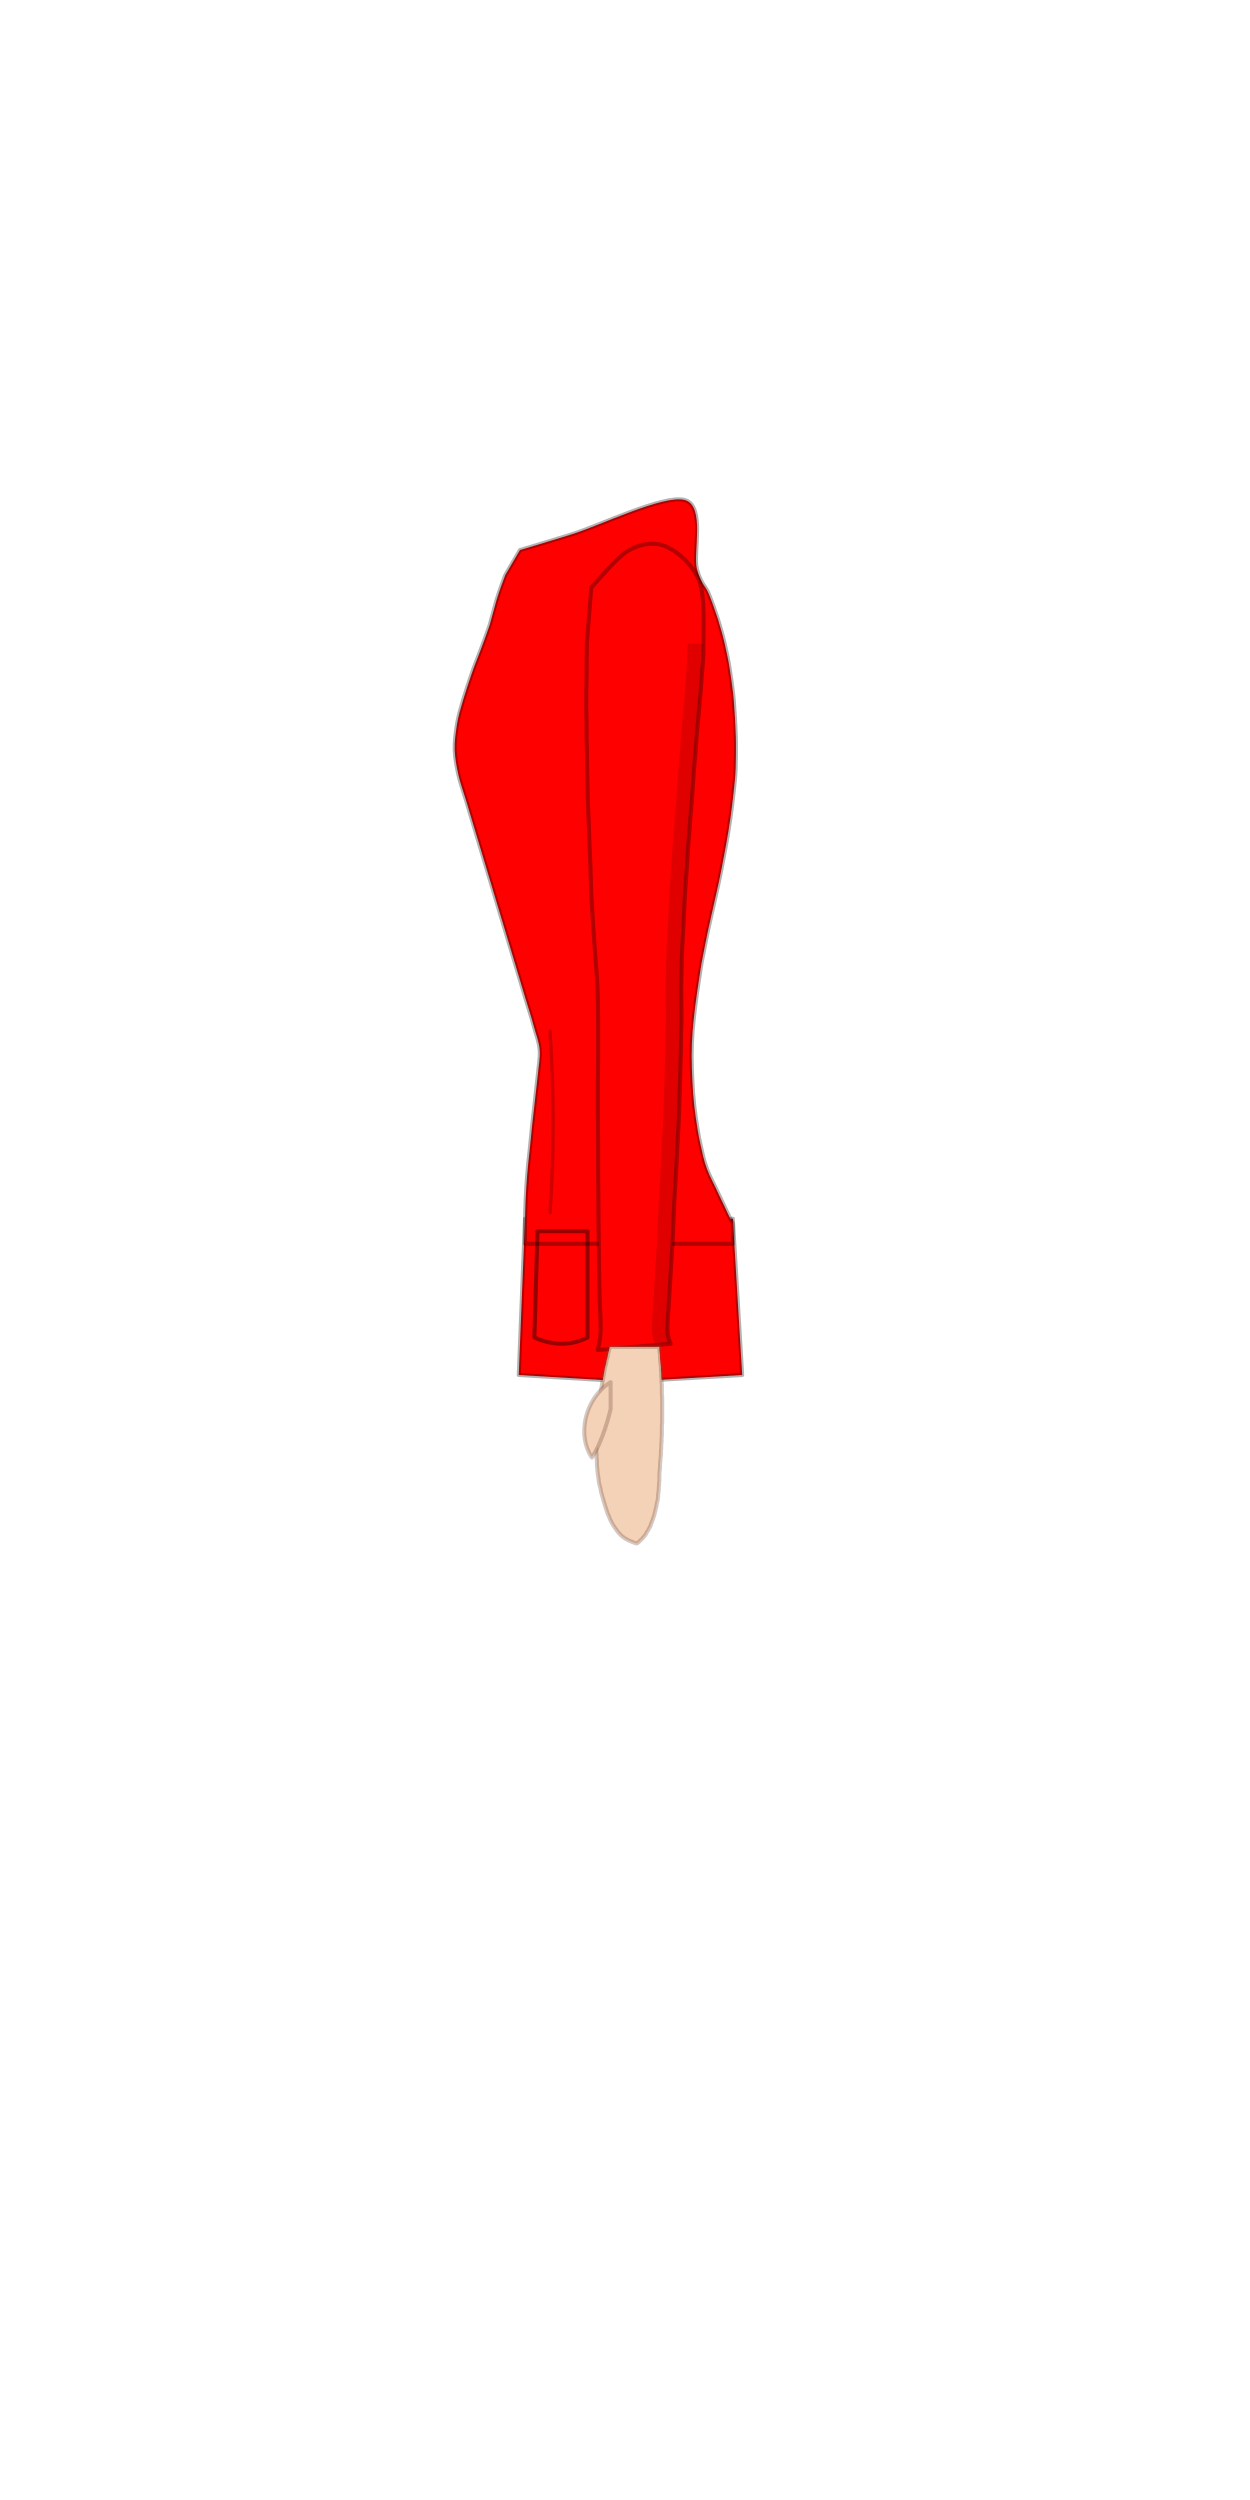
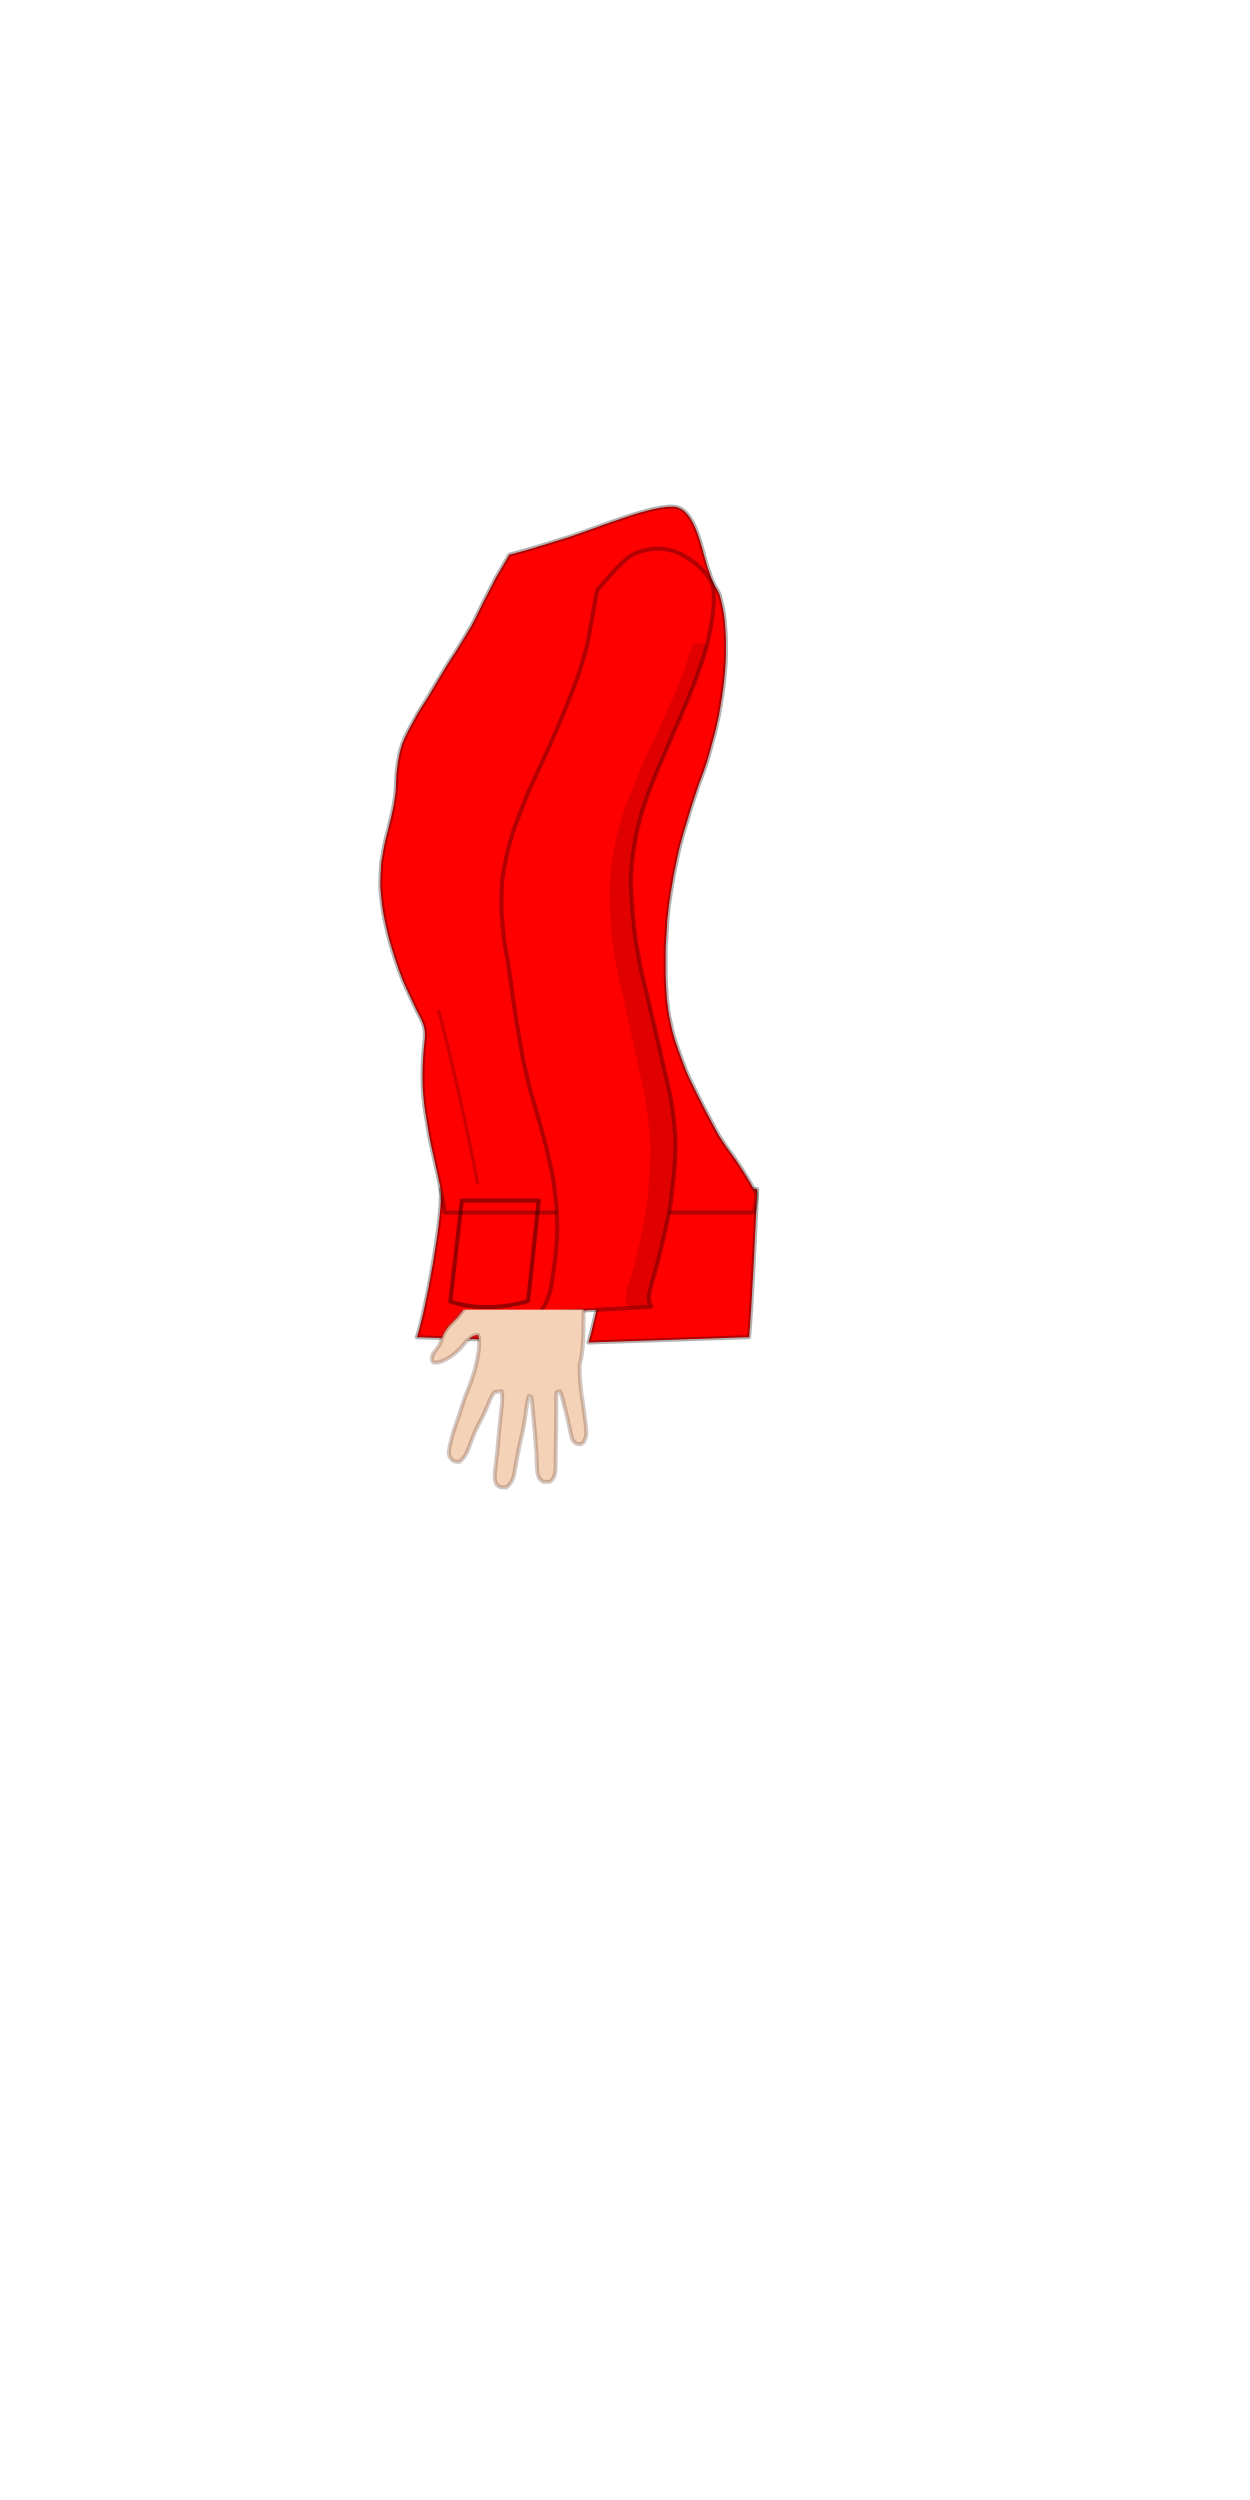
<svg xmlns="http://www.w3.org/2000/svg" viewBox="0 0 400 800">
  <g id="ao_ba_ba_nu_trai" stroke="#000" stroke-opacity="0.3" stroke-width="1.3" stroke-linejoin="round" stroke-linecap="round">
-     <path id="vat_sau" d="M204.2 392.0 C204.1 400.3 203.4 433.7 203.2 442.0 L237.5 440.0 C237.0 431.7 235.0 398.3 234.5 390.0 Z" fill="#FF0000" />
-     <path id="vat_truoc" d="M168.0 390.0 C167.7 398.3 166.3 431.7 166.0 440.0 L199.2 442.0 C199.1 433.7 198.4 400.3 198.2 392.0 Z" fill="#FF0000" />
-     <path id="than_ao" d="M166.4 176.0 C169.2 175.2 174.1 173.7 182.9 171.0 C191.7 168.3 212.4 158.2 219.1 160.0 C225.8 161.8 221.7 177.0 223.0 182.0 C224.3 187.0 225.7 187.3 226.8 190.0 C227.9 192.7 228.8 195.3 229.7 198.0 C230.5 200.7 231.3 203.3 231.9 206.0 C232.5 208.7 233.1 211.3 233.5 214.0 C233.9 216.7 234.3 219.3 234.6 222.0 C234.9 224.7 235.0 227.3 235.2 230.0 C235.3 232.7 235.5 235.3 235.5 238.0 C235.5 240.7 235.5 243.3 235.4 246.0 C235.3 248.7 235.0 251.3 234.7 254.0 C234.4 256.7 234.1 259.3 233.7 262.0 C233.3 264.7 232.9 267.3 232.4 270.0 C231.9 272.7 231.4 275.3 230.9 278.0 C230.4 280.7 229.8 283.3 229.2 286.0 C228.6 288.7 228.0 291.3 227.4 294.0 C226.8 296.7 226.2 299.3 225.7 302.0 C225.2 304.7 224.6 307.3 224.2 310.0 C223.8 312.7 223.4 315.3 223.0 318.0 C222.6 320.7 222.3 323.3 222.0 326.0 C221.7 328.7 221.5 331.3 221.4 334.0 C221.3 336.7 221.3 339.3 221.4 342.0 C221.5 344.7 221.6 347.3 221.8 350.0 C222.0 352.7 222.3 355.3 222.7 358.0 C223.1 360.7 223.5 363.3 224.1 366.0 C224.7 368.7 225.2 371.3 226.2 374.0 C227.2 376.7 228.7 379.3 229.9 382.0 C231.2 384.7 232.9 388.3 233.7 390.0 C234.5 391.7 234.4 390.7 234.5 392.0 C234.6 393.3 234.5 397.0 234.5 398.0 L168.0 398.0 C168.0 397.0 168.0 394.3 168.0 392.0 C168.0 389.7 168.1 386.7 168.2 384.0 C168.3 381.3 168.5 378.7 168.7 376.0 C168.9 373.3 169.2 370.7 169.5 368.0 C169.8 365.3 170.0 362.7 170.3 360.0 C170.6 357.3 170.9 354.7 171.2 352.0 C171.5 349.3 171.8 346.7 172.1 344.0 C172.3 341.3 172.9 338.7 172.7 336.0 C172.5 333.3 171.4 330.7 170.7 328.0 C170.0 325.3 169.1 322.7 168.3 320.0 C167.5 317.3 166.7 314.7 165.9 312.0 C165.1 309.3 164.3 306.7 163.5 304.0 C162.7 301.3 161.9 298.7 161.1 296.0 C160.3 293.3 159.5 290.7 158.7 288.0 C157.9 285.3 157.1 282.7 156.3 280.0 C155.5 277.3 154.7 274.7 153.9 272.0 C153.1 269.3 152.3 266.7 151.5 264.0 C150.7 261.3 149.9 258.7 149.1 256.0 C148.3 253.3 147.3 250.7 146.7 248.0 C146.1 245.3 145.6 242.7 145.5 240.0 C145.4 237.3 145.8 234.7 146.2 232.0 C146.6 229.3 147.4 226.7 148.2 224.0 C149.0 221.3 149.9 218.7 150.8 216.0 C151.7 213.3 152.8 210.7 153.8 208.0 C154.8 205.3 155.8 202.7 156.7 200.0 C157.5 197.3 158.1 194.7 158.9 192.0 C159.7 189.3 161.2 185.3 161.7 184.0 Z" fill="#FF0000" />
-     <path id="xe_ta" d="M198.2 392 L204.2 392" fill="none" stroke-opacity="0.45" />
-     <path id="tui" d="M172.0 394 L188.0 394 L188.0 428 Q180.0 432 171.0 428 Z" fill="none" stroke-opacity="0.4" />
-     <path id="nep_ao" d="M176.0 330 Q178.0 360 176.0 388" fill="none" stroke="#000" stroke-opacity="0.18" stroke-width="1.1" />
-     <path id="tay_ao" d="M189.2 188.0 C191.2 186.0 197.4 178.2 201.4 176.0 C205.4 173.8 209.7 173.3 213.4 175.0 C217.1 176.7 221.8 180.8 223.8 186.0 C225.7 191.2 225.0 201.0 225.1 206.0 C225.2 211.0 224.8 212.7 224.6 216.0 C224.4 219.3 224.1 222.7 223.8 226.0 C223.5 229.3 223.2 232.7 222.9 236.0 C222.7 239.3 222.4 242.7 222.1 246.0 C221.9 249.3 221.6 252.7 221.4 256.0 C221.1 259.3 220.8 262.7 220.6 266.0 C220.3 269.3 220.1 272.7 219.9 276.0 C219.7 279.3 219.4 282.7 219.2 286.0 C219.0 289.3 218.9 292.7 218.7 296.0 C218.6 299.3 218.3 302.7 218.2 306.0 C218.1 309.3 218.1 312.7 218.0 316.0 C218.0 319.3 218.1 322.7 218.1 326.0 C218.0 329.3 217.9 332.7 217.9 336.0 C217.8 339.3 217.7 342.7 217.6 346.0 C217.5 349.3 217.4 352.7 217.3 356.0 C217.2 359.3 217.0 362.7 216.8 366.0 C216.6 369.3 216.5 372.7 216.3 376.0 C216.1 379.3 215.9 382.7 215.7 386.0 C215.6 389.3 215.4 392.7 215.3 396.0 C215.1 399.3 214.9 402.7 214.7 406.0 C214.5 409.3 214.3 412.7 214.1 416.0 C213.9 419.3 213.5 423.7 213.6 426.0 C213.7 428.3 214.4 429.3 214.6 430.0 L191.3 432.0 C191.5 431.0 192.1 428.7 192.2 426.0 C192.3 423.3 192.0 419.3 191.9 416.0 C191.8 412.7 191.8 409.3 191.7 406.0 C191.7 402.7 191.6 399.3 191.6 396.0 C191.5 392.7 191.5 389.3 191.5 386.0 C191.5 382.7 191.4 379.3 191.4 376.0 C191.4 372.7 191.4 369.3 191.4 366.0 C191.4 362.7 191.3 359.3 191.3 356.0 C191.3 352.7 191.3 349.3 191.3 346.0 C191.4 342.7 191.4 339.3 191.4 336.0 C191.4 332.7 191.4 329.3 191.4 326.0 C191.4 322.7 191.3 319.3 191.2 316.0 C191.1 312.7 190.7 309.3 190.5 306.0 C190.3 302.7 190.0 299.3 189.8 296.0 C189.6 292.7 189.4 289.3 189.2 286.0 C189.1 282.7 189.0 279.3 188.9 276.0 C188.7 272.7 188.6 269.3 188.5 266.0 C188.4 262.7 188.2 259.3 188.1 256.0 C188.0 252.7 188.0 249.3 187.9 246.0 C187.9 242.7 187.8 239.3 187.7 236.0 C187.7 232.7 187.7 229.3 187.6 226.0 C187.6 222.7 187.6 219.3 187.7 216.0 C187.7 212.7 187.8 207.7 187.8 206.0 Z" fill="#FF0000" />
-     <path id="bong_tay" d="M220.1 206.0 C220.0 207.7 219.8 212.7 219.6 216.0 C219.4 219.3 219.1 222.7 218.8 226.0 C218.5 229.3 218.2 232.7 217.9 236.0 C217.7 239.3 217.4 242.7 217.1 246.0 C216.9 249.3 216.6 252.7 216.4 256.0 C216.1 259.3 215.8 262.7 215.6 266.0 C215.3 269.3 215.1 272.7 214.9 276.0 C214.7 279.3 214.4 282.7 214.2 286.0 C214.0 289.3 213.9 292.7 213.7 296.0 C213.6 299.3 213.3 302.7 213.2 306.0 C213.1 309.3 213.1 312.7 213.0 316.0 C213.0 319.3 213.1 322.7 213.1 326.0 C213.0 329.3 212.9 332.7 212.9 336.0 C212.8 339.3 212.7 342.7 212.6 346.0 C212.5 349.3 212.4 352.7 212.3 356.0 C212.2 359.3 212.0 362.7 211.8 366.0 C211.6 369.3 211.5 372.7 211.3 376.0 C211.1 379.3 210.9 382.7 210.7 386.0 C210.6 389.3 210.4 392.7 210.3 396.0 C210.1 399.3 209.9 402.7 209.7 406.0 C209.5 409.3 209.3 412.7 209.1 416.0 C208.9 419.3 208.5 423.7 208.6 426.0 C208.7 428.3 209.4 429.3 209.6 430.0 L214.6 430.0 C214.4 429.3 213.7 428.3 213.6 426.0 C213.5 423.7 213.9 419.3 214.1 416.0 C214.3 412.7 214.5 409.3 214.7 406.0 C214.9 402.7 215.1 399.3 215.3 396.0 C215.4 392.7 215.6 389.3 215.7 386.0 C215.9 382.7 216.1 379.3 216.3 376.0 C216.5 372.7 216.6 369.3 216.8 366.0 C217.0 362.7 217.2 359.3 217.3 356.0 C217.4 352.7 217.5 349.3 217.6 346.0 C217.7 342.7 217.8 339.3 217.9 336.0 C217.9 332.7 218.0 329.3 218.1 326.0 C218.1 322.7 218.0 319.3 218.0 316.0 C218.1 312.7 218.1 309.3 218.2 306.0 C218.3 302.7 218.6 299.3 218.7 296.0 C218.9 292.7 219.0 289.3 219.2 286.0 C219.4 282.7 219.7 279.3 219.9 276.0 C220.1 272.7 220.3 269.3 220.6 266.0 C220.8 262.7 221.1 259.3 221.4 256.0 C221.6 252.7 221.9 249.3 222.1 246.0 C222.4 242.7 222.7 239.3 222.9 236.0 C223.2 232.7 223.5 229.3 223.8 226.0 C224.1 222.7 224.4 219.3 224.6 216.0 C224.8 212.7 225.0 207.7 225.1 206.0 Z" fill="#000" fill-opacity="0.12" stroke="none" />
-     <g id="ban_tay" stroke="#6E4636" stroke-width="1.3" stroke-linejoin="round">
-       <path d="M195.1 431.0 L195.1 431.1 L194.9 432.1 L194.6 433.2 L194.4 434.3 L194.1 435.4 L193.9 436.5 L193.6 437.6 L193.4 438.7 L193.2 439.9 L193.0 441.0 L192.8 442.1 L192.6 443.3 L192.4 444.4 L192.2 445.6 L192.0 446.8 L191.9 447.9 L191.7 449.1 L191.6 450.2 L191.5 451.4 L191.3 452.6 L191.2 453.7 L191.1 454.9 L191.1 456.1 L191.0 457.2 L190.9 458.4 L190.9 459.5 L190.9 460.7 L190.8 461.8 L190.8 463.0 L190.8 464.1 L190.9 465.2 L190.9 466.4 L191.0 467.5 L191.0 468.6 L191.1 469.7 L191.2 470.8 L191.3 471.8 L191.5 472.9 L191.6 474.0 L191.8 475.0 L192.0 475.8 L192.2 476.5 L192.3 477.3 L192.5 478.0 L192.7 478.7 L192.9 479.4 L193.1 480.1 L193.3 480.8 L193.5 481.4 L193.7 482.1 L193.9 482.7 L194.1 483.3 L194.3 483.9 L194.5 484.5 L194.8 485.1 L195.0 485.6 L195.2 486.2 L195.5 486.7 L195.7 487.2 L196.0 487.7 L196.3 488.2 L196.6 488.6 L196.9 489.1 L197.2 489.5 L197.5 489.9 L197.8 490.3 L198.1 490.7 L198.5 491.0 L198.8 491.4 L199.2 491.7 L199.6 492.0 L200.0 492.3 L200.4 492.5 L200.9 492.8 L201.3 493.0 L201.8 493.2 L202.3 493.4 L202.8 493.6 L203.3 493.8 L203.8 493.9 L204.2 493.6 L204.5 493.4 L204.8 493.0 L205.2 492.7 L205.5 492.4 L205.8 492.0 L206.1 491.7 L206.4 491.3 L206.7 490.9 L206.9 490.4 L207.2 490.0 L207.5 489.5 L207.7 489.1 L208.0 488.6 L208.2 488.1 L208.4 487.5 L208.6 487.0 L208.8 486.5 L209.0 485.9 L209.2 485.3 L209.4 484.8 L209.5 484.2 L209.7 483.5 L209.8 482.9 L210.0 482.3 L210.1 481.6 L210.2 481.0 L210.4 480.3 L210.5 479.6 L210.6 479.0 L210.6 478.3 L210.7 477.5 L210.8 476.8 L210.8 476.1 L210.9 475.4 L210.9 474.6 L211.0 473.9 L211.0 473.1 L211.0 472.4 L211.0 471.6 L211.1 470.6 L211.2 469.5 L211.2 468.5 L211.3 467.5 L211.4 466.4 L211.5 465.4 L211.5 464.4 L211.6 463.3 L211.6 462.3 L211.7 461.3 L211.7 460.3 L211.8 459.2 L211.8 458.2 L211.8 457.2 L211.8 456.2 L211.9 455.2 L211.9 454.1 L211.9 453.1 L211.9 452.1 L211.9 451.1 L211.9 450.1 L211.9 449.1 L211.9 448.1 L211.9 447.1 L211.8 446.2 L211.8 445.2 L211.8 444.2 L211.8 443.2 L211.7 442.3 L211.7 441.3 L211.6 440.4 L211.6 439.4 L211.5 438.5 L211.5 437.5 L211.4 436.6 L211.3 435.7 L211.2 434.7 L211.2 433.8 L211.1 432.9 L211.0 432.0 L211.0 431.0 Z" fill="#F4D2B8" />
-       <path d="" fill="#DEA585" fill-opacity="0.45" stroke="none" />
-       <path d="M 195.4 442.3 C 187 447.5 184.6 459.5 189.4 466.4 C 191.8 463.0 194.2 456.1 195.4 450.9 Z" fill="#F4D2B8" />
+     <path id="vat_sau" d="M 197.6 382.2 C 197.3 390.1 190.7 421.7 188.3 429.6 L 239.7 427.9 C 240.5 420.0 242.0 388.3 242.3 380.5 Z" fill="#FF0000" />
+     <path id="vat_truoc" d="M 141.0 380.5 C 141.9 388.3 136.1 420.0 133.4 427.9 L 182.2 429.6 C 184.2 421.7 188.6 390.1 188.2 382.2 Z" fill="#FF0000" />
+     <path id="than_ao" d="M 163.0 177.5 C 166.2 176.7 171.1 175.3 179.3 172.7 C 188.3 170.2 209.7 160.7 216.6 162.3 C 223.3 164.1 224.9 178.4 227.0 183.1 C 228.4 187.9 229.6 188.2 230.4 190.7 C 231.1 193.3 231.6 195.8 231.9 198.3 C 232.1 200.9 232.3 203.3 232.3 205.9 C 232.3 208.5 232.3 210.9 232.1 213.5 C 231.9 216.1 231.7 218.5 231.3 221.1 C 231.0 223.6 230.5 226.1 230.1 228.7 C 229.5 231.2 229.1 233.7 228.3 236.3 C 227.6 238.8 227.0 241.3 226.2 243.8 C 225.4 246.4 224.4 248.9 223.5 251.4 C 222.6 254.0 221.8 256.5 221.0 259.0 C 220.2 261.6 219.5 264.1 218.7 266.6 C 218.0 269.2 217.3 271.6 216.8 274.2 C 216.3 276.8 215.7 279.2 215.3 281.8 C 214.8 284.4 214.5 286.8 214.1 289.4 C 213.8 291.9 213.5 294.4 213.4 297.0 C 213.3 299.5 213.0 302.0 213.0 304.6 C 213.0 307.1 213.0 309.6 213.0 312.1 C 213.1 314.7 213.2 317.2 213.4 319.7 C 213.7 322.3 214.0 324.8 214.6 327.3 C 215.1 329.9 215.8 332.4 216.7 334.9 C 217.6 337.5 218.5 339.9 219.5 342.5 C 220.6 345.1 221.8 347.5 223.1 350.1 C 224.4 352.7 225.6 355.1 227.0 357.7 C 228.4 360.2 229.5 362.7 231.3 365.3 C 232.9 367.8 235.0 370.3 236.6 372.9 C 238.3 375.4 240.3 378.8 241.2 380.5 C 242.1 382.1 242.1 381.1 242.1 382.4 C 242.1 383.6 241.5 387.1 241.3 388.0 L 142.3 388.0 C 142.2 387.1 141.8 384.5 141.4 382.4 C 140.9 380.2 140.4 377.3 139.8 374.8 C 139.2 372.2 138.7 369.7 138.1 367.2 C 137.5 364.6 137.1 362.1 136.7 359.6 C 136.3 357.0 135.8 354.6 135.6 352.0 C 135.3 349.4 135.2 347.0 135.2 344.4 C 135.2 341.8 135.3 339.4 135.5 336.8 C 135.6 334.2 136.3 331.8 135.8 329.2 C 135.4 326.7 133.6 324.2 132.5 321.6 C 131.4 319.1 130.1 316.6 129.0 314.0 C 128.0 311.5 127.1 309.0 126.3 306.5 C 125.5 303.9 124.7 301.4 124.1 298.9 C 123.5 296.3 122.9 293.8 122.5 291.3 C 122.1 288.7 121.9 286.3 121.7 283.7 C 121.7 281.1 121.8 278.7 122.0 276.1 C 122.4 273.5 122.8 271.1 123.4 268.5 C 124.1 265.9 124.7 263.5 125.3 260.9 C 125.9 258.4 126.3 255.9 126.6 253.3 C 126.8 250.8 126.7 248.3 127.1 245.7 C 127.4 243.2 127.8 240.7 128.7 238.1 C 129.6 235.6 131.0 233.1 132.4 230.6 C 133.7 228.0 135.4 225.5 137.0 223.0 C 138.5 220.4 140.0 217.9 141.5 215.4 C 143.0 212.8 144.7 210.3 146.3 207.8 C 147.8 205.2 149.4 202.8 150.9 200.2 C 152.3 197.6 153.4 195.2 154.7 192.6 C 156.0 190.0 158.0 186.3 158.6 185.0 Z" fill="#FF0000" />
+     <path id="xe_ta" d="M 188.2 382.2 L 197.6 382.2" fill="none" stroke-opacity="0.45" />
+     <path id="tui" d="M 147.8 384.2 L 172.4 384.2 L 169.0 416.3 Q 155.9 420.2 144.1 416.5 Z" fill="none" stroke-opacity="0.4" />
+     <path id="nep_ao" d="M 140.4 323.5 Q 147.8 352.0 152.8 378.5" fill="none" stroke="#000" stroke-opacity="0.18" stroke-width="1.1" />
+     <path id="tay_ao" d="M 191.1 188.8 C 193.1 186.9 198.5 179.6 202.5 177.5 C 206.6 175.4 211.3 174.9 216.0 176.5 C 220.3 178.1 225.7 182.0 227.9 186.9 C 229.4 191.9 227.4 201.1 226.4 205.9 C 225.2 210.6 224.4 212.2 223.4 215.4 C 222.3 218.5 221.0 221.7 219.7 224.8 C 218.4 228.0 217.0 231.2 215.6 234.3 C 214.3 237.5 212.9 240.7 211.5 243.8 C 210.2 247.0 208.8 250.2 207.7 253.3 C 206.5 256.4 205.4 259.7 204.6 262.8 C 203.8 265.9 203.2 269.2 202.7 272.3 C 202.3 275.4 202.0 278.6 201.9 281.8 C 201.9 284.9 202.2 288.1 202.4 291.3 C 202.8 294.4 202.9 297.6 203.4 300.8 C 203.9 303.9 204.6 307.1 205.1 310.2 C 205.8 313.4 206.7 316.6 207.4 319.7 C 208.1 322.9 208.8 326.1 209.6 329.2 C 210.3 332.3 211.1 335.6 211.8 338.7 C 212.5 341.8 213.3 345.1 214.0 348.2 C 214.7 351.3 215.2 354.5 215.6 357.7 C 215.9 360.8 216.2 364.0 216.2 367.1 C 216.1 370.3 215.9 373.5 215.6 376.6 C 215.3 379.7 214.8 382.9 214.5 386.0 C 213.9 389.2 213.2 392.4 212.5 395.5 C 211.8 398.6 211.0 401.8 210.2 404.9 C 209.4 408.0 208.0 412.2 207.7 414.4 C 207.4 416.6 208.2 417.5 208.4 418.2 L 172.8 420.1 C 173.4 419.1 174.9 417.0 175.7 414.4 C 176.5 411.8 176.9 408.1 177.4 404.9 C 177.8 401.8 178.1 398.6 178.3 395.5 C 178.4 392.4 178.2 389.2 178.1 386.0 C 177.7 382.9 177.4 379.7 176.9 376.6 C 176.3 373.5 175.5 370.2 174.8 367.1 C 174.0 364.0 173.1 360.8 172.2 357.6 C 171.4 354.5 170.3 351.3 169.5 348.2 C 168.7 345.0 168.0 341.8 167.3 338.7 C 166.8 335.6 166.2 332.3 165.7 329.2 C 165.1 326.1 164.7 322.9 164.2 319.7 C 163.8 316.6 163.3 313.4 162.9 310.2 C 162.5 307.1 161.7 303.9 161.3 300.7 C 161.0 297.6 160.6 294.4 160.5 291.3 C 160.4 288.1 160.5 284.9 160.7 281.8 C 161.1 278.6 161.7 275.4 162.5 272.3 C 163.2 269.2 164.2 265.9 165.4 262.8 C 166.6 259.7 167.8 256.4 169.1 253.3 C 170.5 250.2 172.1 247.0 173.5 243.8 C 175.0 240.7 176.4 237.5 177.7 234.4 C 179.1 231.2 180.5 228.0 181.7 224.9 C 182.9 221.7 184.1 218.5 185.3 215.4 C 186.2 212.2 187.7 207.5 188.0 205.9 Z" fill="#FF0000" />
+     <path id="bong_tay" d="M 221.8 205.9 C 221.2 207.5 219.7 212.2 218.6 215.4 C 217.4 218.5 216.0 221.7 214.7 224.8 C 213.3 228.0 211.8 231.2 210.3 234.3 C 208.9 237.5 207.4 240.7 205.9 243.8 C 204.6 247.0 203.2 250.2 202.0 253.3 C 200.7 256.4 199.5 259.7 198.6 262.8 C 197.6 265.9 196.9 269.2 196.3 272.3 C 195.9 275.4 195.4 278.6 195.2 281.8 C 195.0 284.9 195.2 288.1 195.2 291.3 C 195.5 294.4 195.5 297.6 195.9 300.8 C 196.3 303.9 196.9 307.1 197.4 310.2 C 198.0 313.4 198.8 316.6 199.6 319.7 C 200.2 322.9 200.8 326.1 201.6 329.2 C 202.3 332.3 203.0 335.6 203.7 338.7 C 204.4 341.8 205.1 345.0 205.8 348.2 C 206.5 351.3 207.0 354.5 207.3 357.7 C 207.6 360.8 208.0 364.0 208.1 367.1 C 208.1 370.2 208.0 373.5 207.8 376.6 C 207.6 379.7 207.2 382.9 206.9 386.0 C 206.4 389.1 205.8 392.3 205.2 395.5 C 204.5 398.6 203.7 401.8 202.9 404.9 C 202.0 408.0 200.6 412.2 200.2 414.4 C 199.9 416.5 200.7 417.5 200.9 418.2 L 208.4 418.2 C 208.2 417.5 207.4 416.6 207.7 414.4 C 208.0 412.2 209.4 408.0 210.2 404.9 C 211.0 401.8 211.8 398.6 212.5 395.5 C 213.2 392.4 213.9 389.2 214.5 386.0 C 214.8 382.9 215.3 379.7 215.6 376.6 C 215.9 373.5 216.1 370.3 216.2 367.1 C 216.2 364.0 215.9 360.8 215.6 357.7 C 215.2 354.5 214.7 351.3 214.0 348.2 C 213.3 345.1 212.5 341.8 211.8 338.7 C 211.1 335.6 210.3 332.3 209.6 329.2 C 208.8 326.1 208.1 322.9 207.4 319.7 C 206.7 316.6 205.8 313.4 205.1 310.2 C 204.6 307.1 203.9 303.9 203.4 300.8 C 202.9 297.6 202.8 294.4 202.4 291.3 C 202.2 288.1 201.9 284.9 201.9 281.8 C 202.0 278.6 202.3 275.4 202.7 272.3 C 203.2 269.2 203.8 265.9 204.6 262.8 C 205.4 259.7 206.5 256.4 207.7 253.3 C 208.8 250.2 210.2 247.0 211.5 243.8 C 212.9 240.7 214.3 237.5 215.6 234.3 C 217.0 231.2 218.4 228.0 219.7 224.8 C 221.0 221.7 222.3 218.5 223.4 215.4 C 224.4 212.2 225.9 207.5 226.4 205.9 Z" fill="#000" fill-opacity="0.12" stroke="none" />
+     <clipPath id="ban_tay_cat">
+       <rect x="0" y="419.1" width="400" height="380.9" />
+     </clipPath>
+     <g id="ban_tay" clip-path="url(#ban_tay_cat)" stroke="#6E4636" stroke-width="1.3" stroke-linejoin="round">
+       <path d="M 203.2 184.5 C 205.9 186.7 208.3 189.0 209.0 192.6 C 209.0 193.8 209.0 193.8 208.5 195.2 C 208.6 195.6 208.7 195.9 208.8 196.2 C 210.5 196.0 210.5 196.0 212.2 195.2 C 212.7 195.3 213.1 195.4 213.5 195.5 C 213.6 201.2 213.3 206.6 212.4 212.2 C 212.2 213.8 212.2 213.8 212.2 215.2 C 213.2 215.1 214.1 214.9 215.0 214.8 C 215.4 216.3 214.5 217.3 213.8 218.8 C 212.4 222.2 211.6 225.7 210.8 229.2 C 210.8 229.5 210.8 229.5 210.4 230.8 C 208.9 237.3 208.4 243.8 208.4 250.6 C 208.4 250.7 208.4 250.7 208.4 251.7 C 208.4 253.6 208.5 255.4 208.6 257.3 C 208.8 260.6 208.8 263.9 208.8 267.2 C 208.8 267.8 208.8 268.4 208.8 269.1 C 208.8 285.0 208.8 285.0 205.8 292.0 C 205.2 294.7 204.9 297.1 205.0 299.8 C 205.1 306.2 204.7 312.4 203.7 318.8 C 203.7 319.3 203.6 319.8 203.5 320.4 C 202.7 325.6 201.8 330.9 200.9 336.1 C 200.7 337.7 200.4 339.3 200.1 340.8 C 199.3 345.9 198.3 350.8 197.0 355.7 C 196.5 357.8 196.0 359.9 195.6 362.1 C 195.0 365.6 194.0 368.9 193.0 372.2 C 184.9 399.4 184.9 399.4 186.4 412.8 C 186.8 416.7 186.8 420.6 186.7 424.5 C 186.7 425.1 186.7 425.6 186.7 426.2 C 186.6 429.8 186.4 433.3 185.5 436.8 C 185.4 440.8 185.8 444.8 186.5 448.8 C 186.6 449.8 186.8 450.7 186.9 451.7 C 187.0 452.7 187.1 453.7 187.3 454.6 C 187.8 459.3 187.8 459.3 186.8 461.5 C 186.4 461.8 186.1 462.0 185.8 462.2 C 184.2 462.0 184.2 462.0 183.2 460.8 C 182.7 459.3 182.4 457.8 182.1 456.2 C 181.6 453.9 181.1 451.6 180.4 449.4 C 180.4 449.0 180.3 448.7 180.2 448.3 C 179.5 445.8 179.5 445.8 179.2 445.2 C 178.9 445.3 178.6 445.4 178.2 445.5 C 177.9 446.5 178.0 447.4 178.0 448.4 C 178.0 448.9 178.0 449.4 178.0 449.8 C 178.0 450.3 178.0 450.8 178.0 451.3 C 178.0 456.4 177.9 461.4 177.8 466.5 C 177.8 467.4 177.8 468.4 177.8 469.3 C 177.8 471.1 177.6 472.7 176.2 474.0 C 175.8 474.2 175.8 474.2 173.8 474.2 C 172.5 473.2 172.5 473.2 172.0 471.5 C 171.9 470.6 171.8 469.8 171.8 468.9 C 171.8 468.4 171.8 467.8 171.7 467.3 C 171.7 466.7 171.7 466.2 171.7 465.6 C 171.4 460.9 171.0 456.2 170.5 451.5 C 170.4 451.0 170.4 450.6 170.4 450.1 C 170.3 449.0 170.2 448.0 170.0 447.0 C 169.8 446.9 169.5 446.8 169.2 446.8 C 168.6 449.1 168.3 451.5 168.0 453.9 C 167.7 456.0 167.3 458.1 166.8 460.1 C 166.1 462.9 165.6 465.8 165.1 468.6 C 165.0 469.1 164.9 469.6 164.8 470.1 C 164.7 470.6 164.7 471.1 164.6 471.5 C 164.1 473.5 163.6 474.7 162.0 476.0 C 160.2 476.0 160.2 476.0 159.0 475.2 C 158.0 473.4 158.3 471.7 158.5 469.8 C 158.6 469.3 158.6 468.8 158.7 468.3 C 158.8 467.2 158.9 466.0 159.1 464.9 C 159.3 462.6 159.5 460.3 159.7 458.0 C 160.0 455.2 160.3 452.4 160.6 449.5 C 160.8 448.1 160.7 446.7 160.5 445.2 C 159.4 445.3 159.4 445.3 158.2 445.5 C 157.2 446.8 156.8 447.9 156.2 449.4 C 155.1 452.1 153.7 454.8 152.3 457.5 C 151.4 459.4 150.7 461.4 150.0 463.4 C 149.3 465.2 148.5 466.6 147.0 467.8 C 146.0 467.8 146.0 467.8 145.0 467.5 C 143.8 466.2 143.8 466.2 143.6 465.0 C 143.9 461.8 144.9 458.8 145.9 455.7 C 146.2 454.8 146.6 453.8 146.9 452.9 C 148.7 447.2 148.7 447.2 149.5 445.3 C 151.1 441.4 152.4 437.4 153.0 433.2 C 153.1 432.9 153.1 432.5 153.2 432.1 C 153.4 428.2 153.4 428.2 153.0 427.2 C 151.2 427.2 150.6 428.1 149.2 429.2 C 148.7 429.9 148.1 430.5 147.6 431.1 C 145.6 433.3 143.2 435.2 140.2 436.0 C 139.8 436.0 139.2 436.0 138.8 436.0 C 138.2 435.5 138.2 435.5 138.2 434.5 C 138.5 433.2 138.5 433.2 139.6 431.9 C 140.6 430.5 140.9 429.9 141.4 428.4 C 142.2 425.9 143.6 424.4 145.4 422.6 C 147.2 420.9 148.4 419.0 149.8 417.0 C 151.7 414.3 153.6 412.2 156.3 410.4 C 156.8 410.1 157.2 409.8 157.6 409.5 C 158.3 409.0 159.1 408.5 159.9 408.0 C 163.4 405.6 165.6 403.2 166.8 399.0 C 166.9 398.2 167.0 397.4 167.1 396.6 C 167.2 396.1 167.2 395.6 167.3 395.1 C 167.7 392.3 168.0 389.6 168.3 386.8 C 169.2 379.6 169.2 379.6 169.6 376.8 C 171.2 364.5 172.6 352.0 172.2 339.6 C 171.8 322.5 171.8 322.5 172.8 316.6 C 173.6 311.6 172.8 306.2 172.4 301.2 C 172.2 298.7 172.1 296.1 172.0 293.6 C 171.8 290.7 171.6 287.9 171.2 285.0 C 171.0 281.4 170.9 277.8 170.9 274.2 C 170.9 273.9 170.9 273.9 170.9 272.5 C 170.9 269.3 171.1 266.2 171.6 263.0 C 172.8 254.3 171.3 244.9 170.4 236.3 C 170.1 232.2 169.8 228.2 169.7 224.2 C 169.6 221.1 169.6 221.1 168.5 220.0 C 167.3 219.2 166.0 218.5 164.8 217.8 C 164.4 217.5 164.1 217.2 163.8 217.0 C 163.8 215.8 163.8 215.8 164.5 214.8 C 164.5 212.7 163.9 210.9 163.3 209.0 C 163.0 208.0 163.0 208.0 163.0 206.0 C 164.1 205.0 165.0 204.5 166.3 204.0 C 166.7 203.8 167.1 203.7 167.5 203.5 C 167.8 201.8 167.8 200.2 167.8 198.5 C 167.8 198.2 167.8 197.8 167.8 197.4 C 167.8 194.9 167.8 194.9 167.2 193.8 C 167.3 190.0 169.4 187.9 171.9 185.3 C 180.8 178.6 193.9 178.8 203.2 184.5 Z" fill="#F4D2B8" />
+       <path fill="#DEA585" fill-opacity="0.4" stroke="none" d="" />
    </g>
  </g>
</svg>
